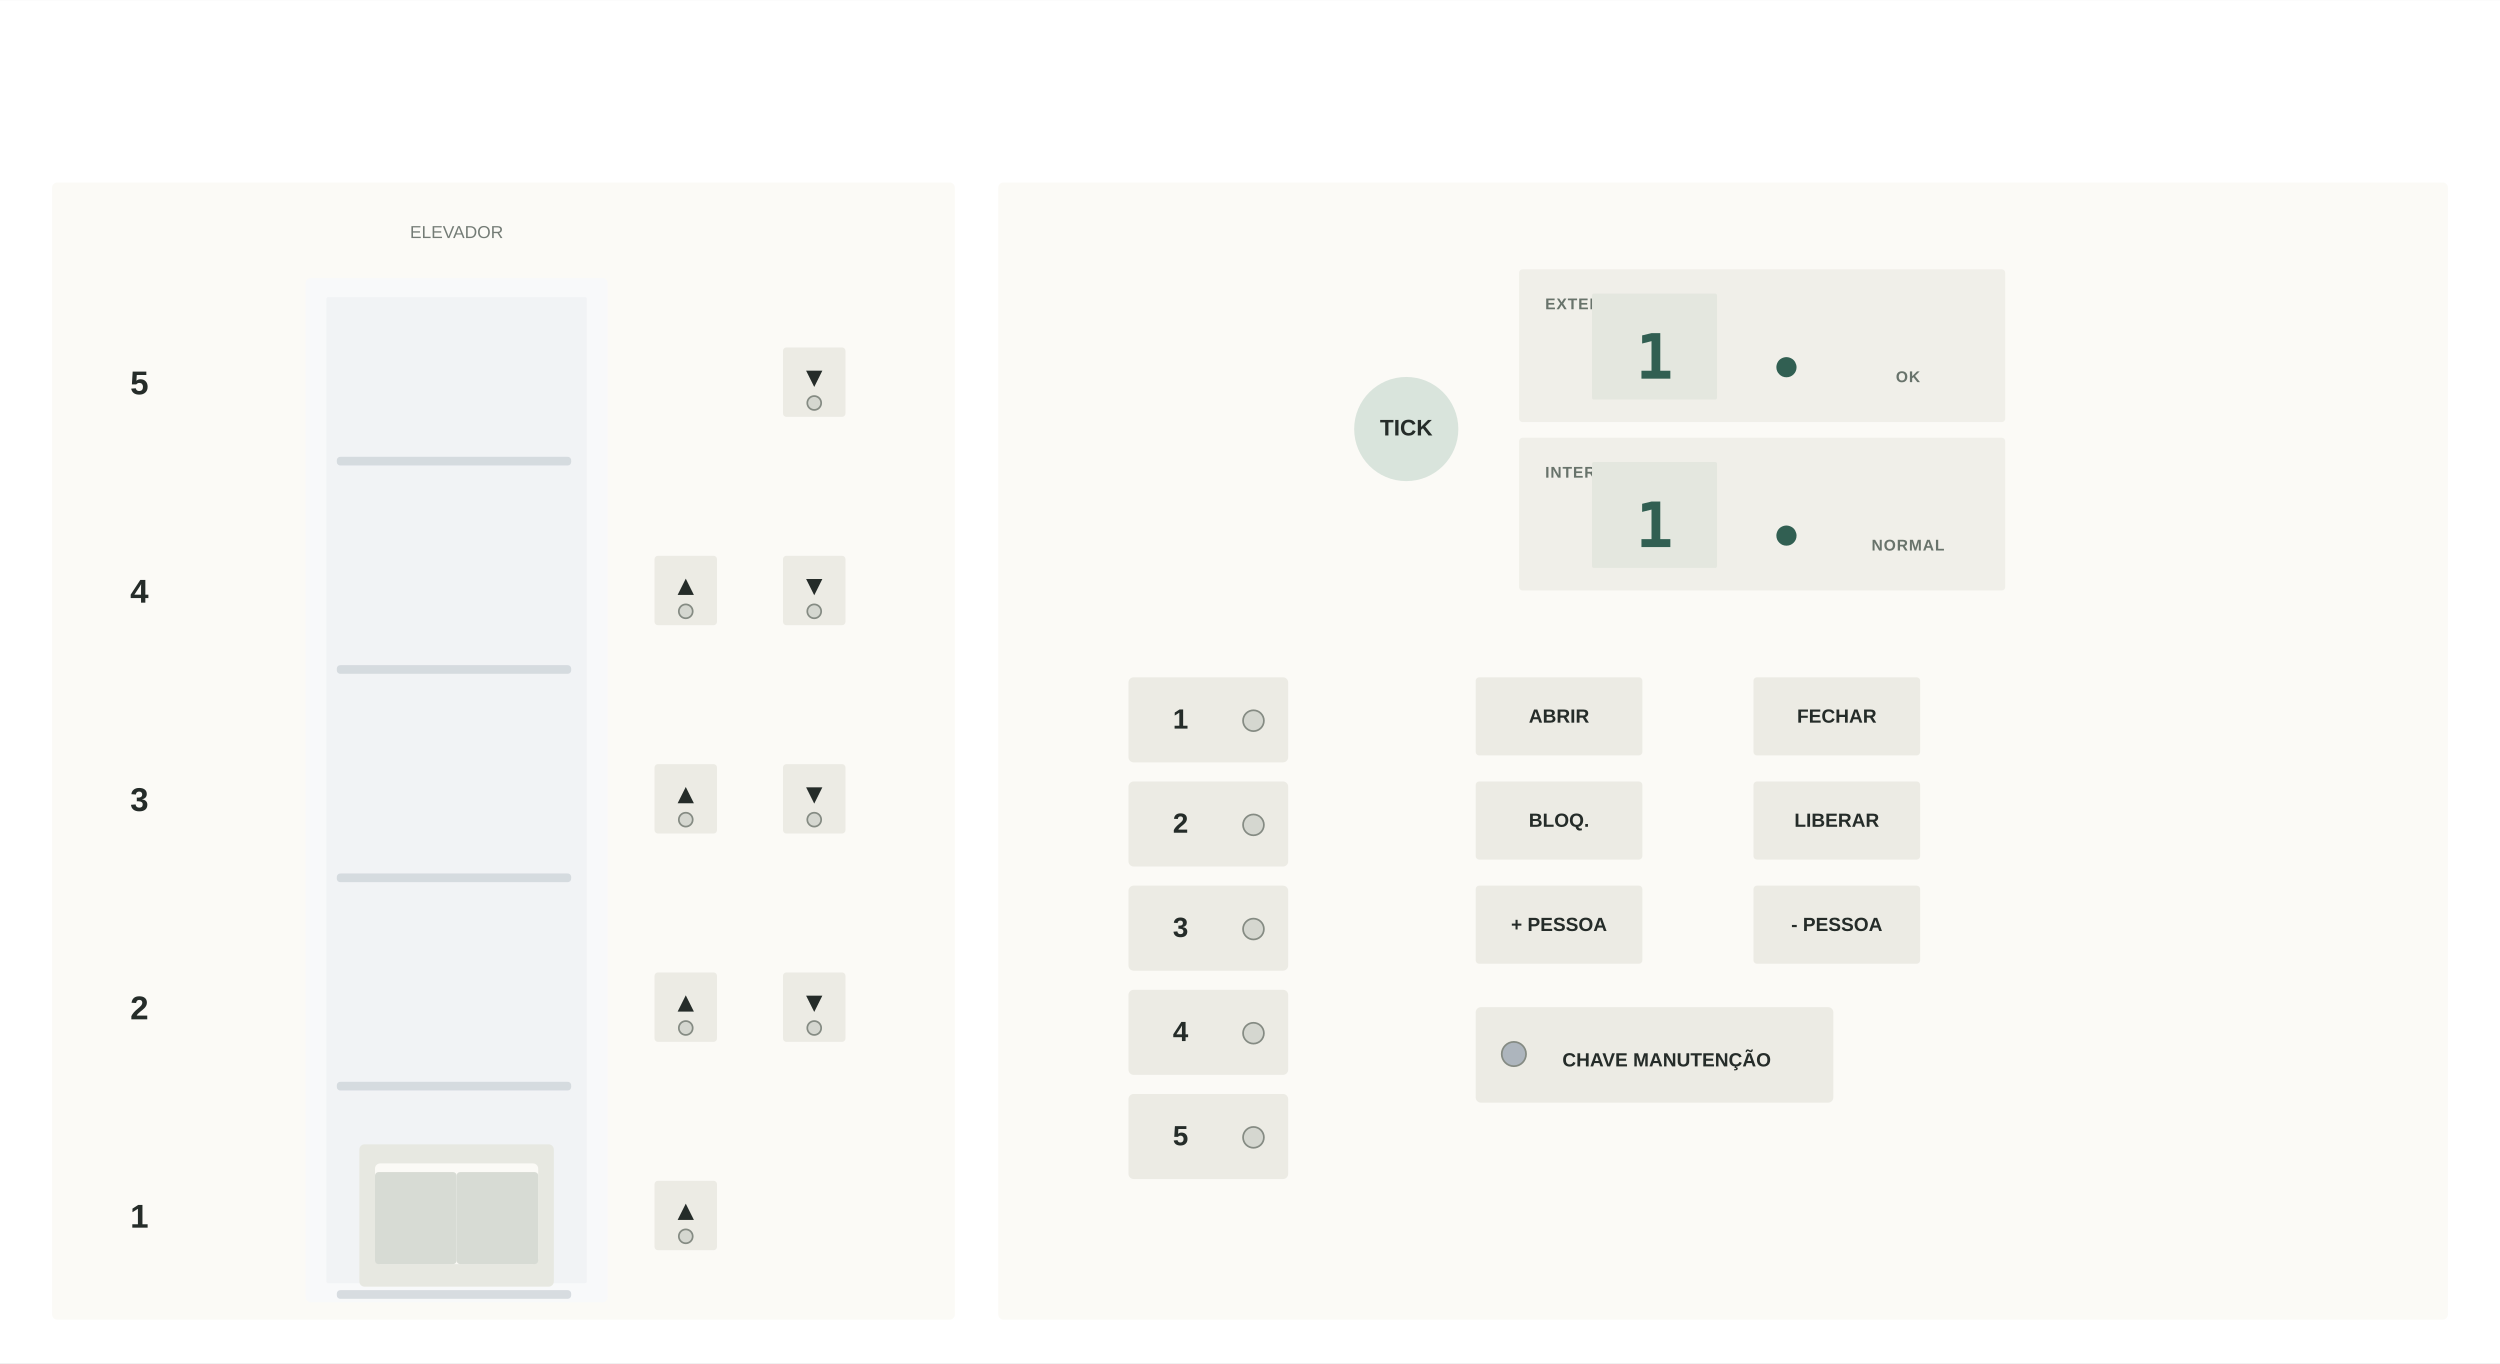
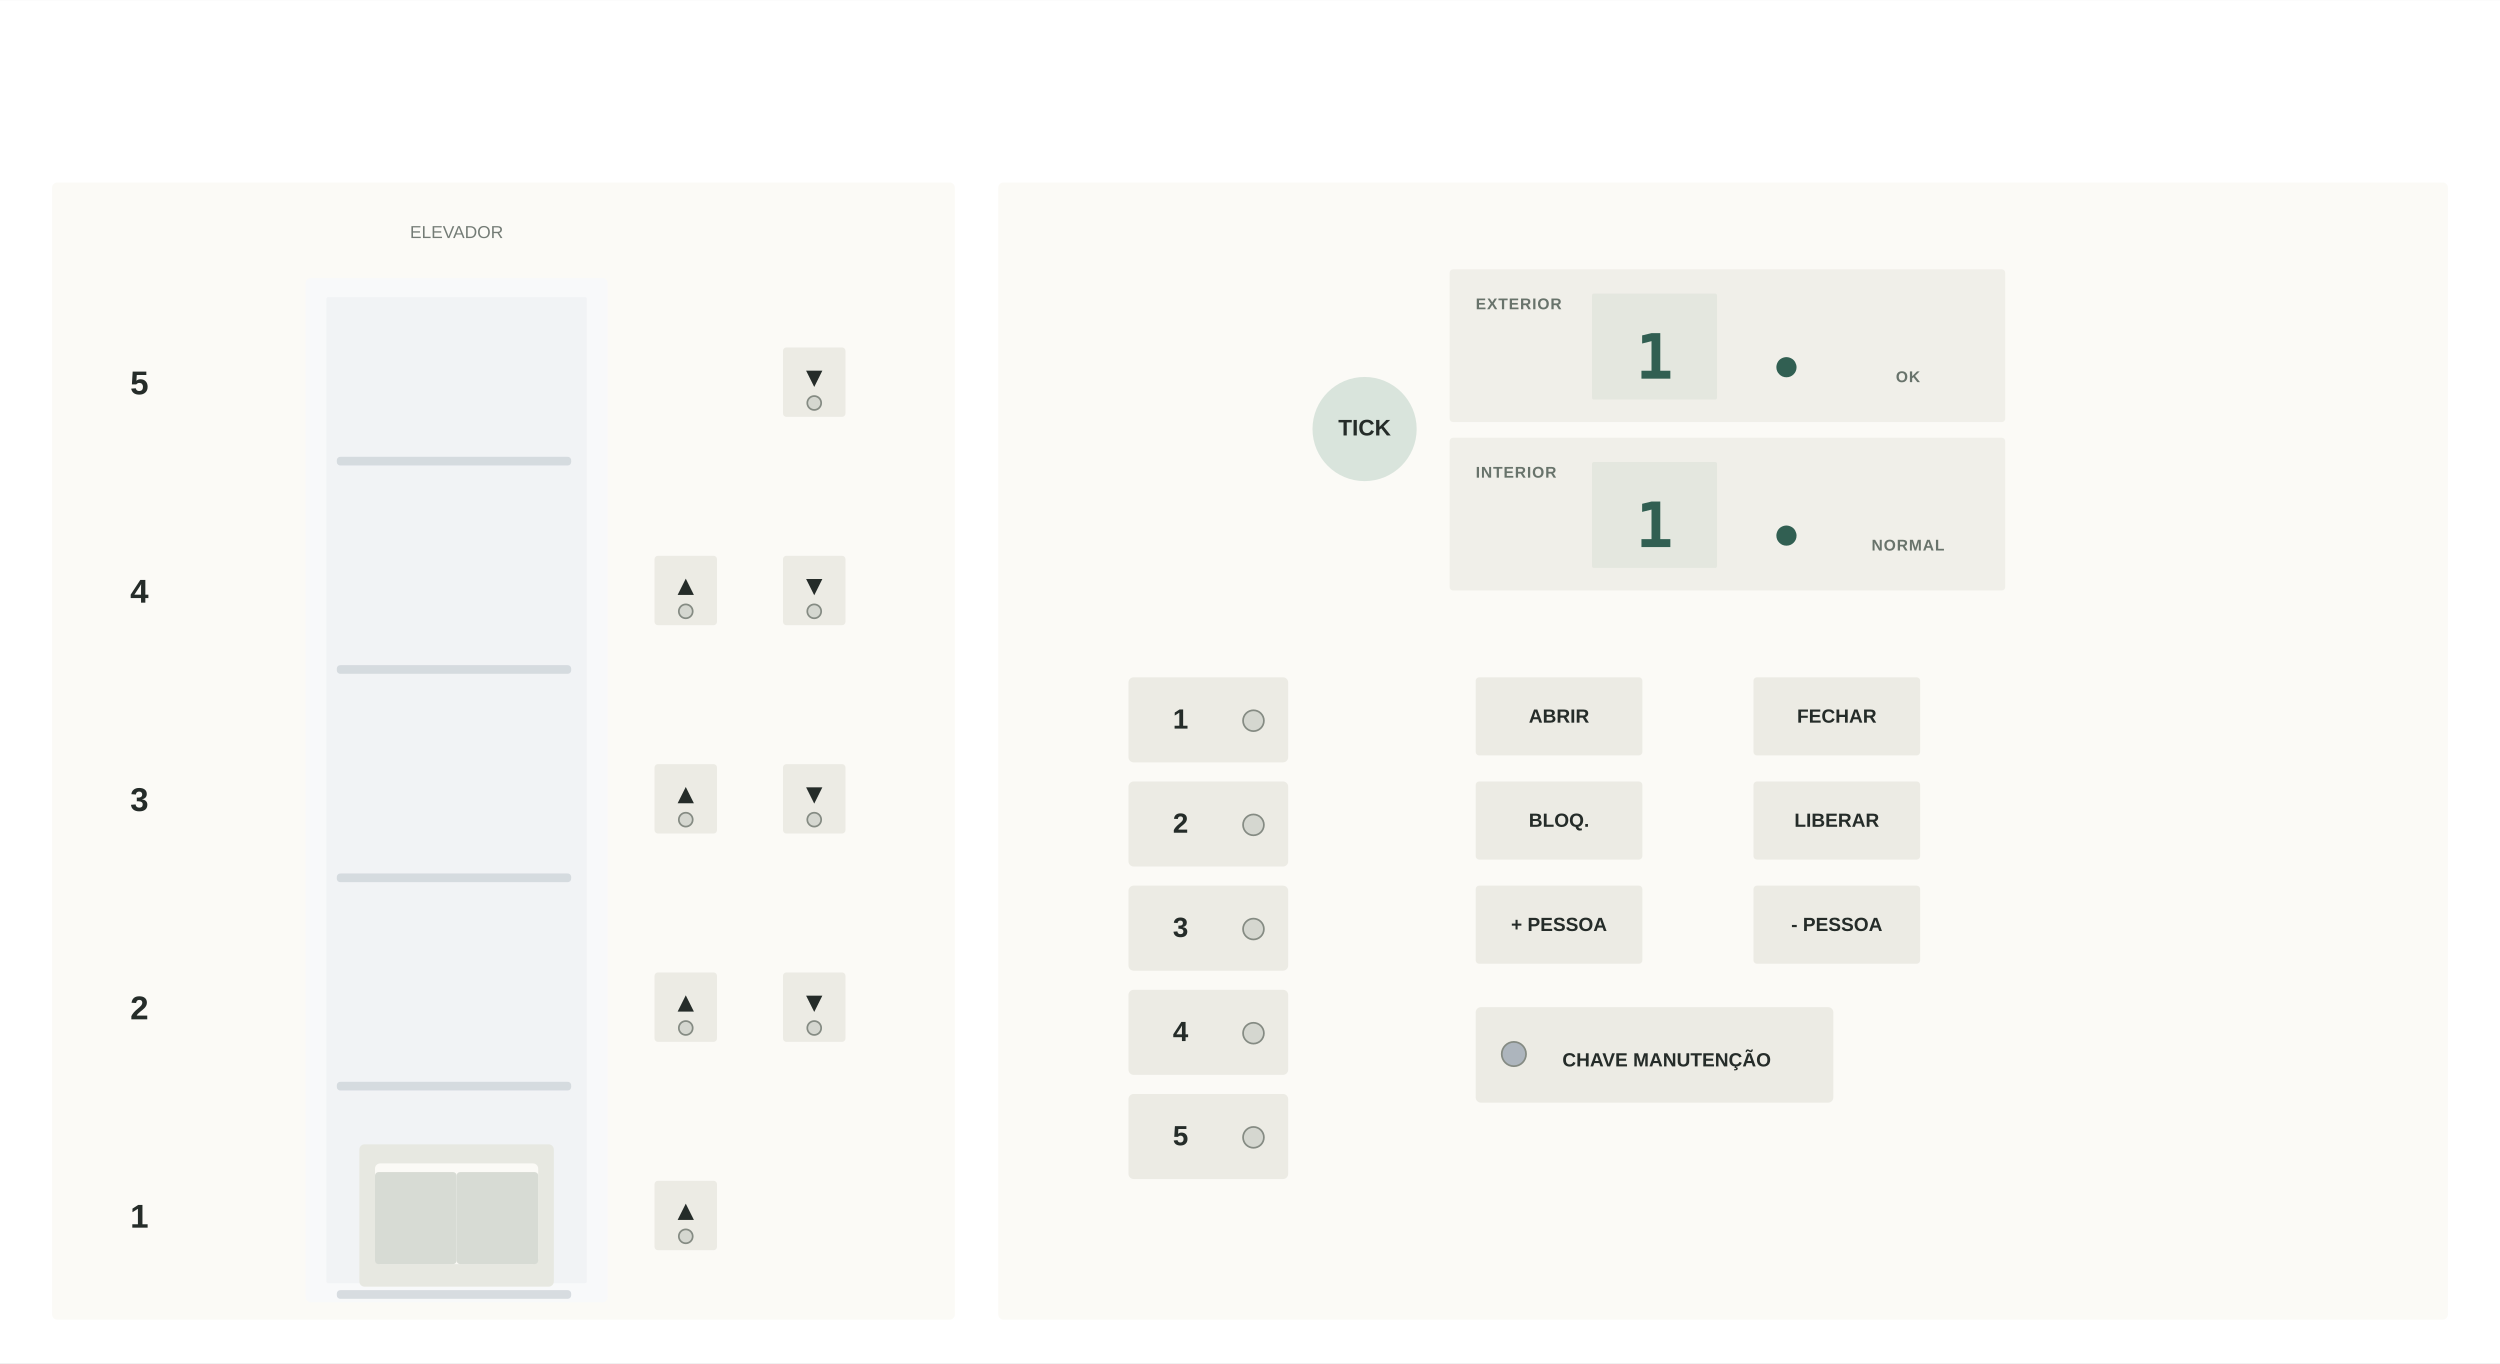
<svg xmlns="http://www.w3.org/2000/svg" width="1280" height="698" viewBox="0 0 1440 785" version="1.1">
  <defs>
    <style>
text {font-family: Arial, Helvetica, sans-serif; fill:#252c29;}
.title {fill:#252c29; font-size:24px; font-weight:700; letter-spacing:0;}
.section {fill:#252c29; font-size:14px; font-weight:700; letter-spacing:.3px;}
.small {fill:#737b75; font-size:10px; letter-spacing:0;}
.label {fill:#303a34; font-size:12px;}
.floor-number {fill:#252c29; font-size:19px; font-weight:700;}
.button-label {fill:#252c29; font-size:16px; font-weight:700; text-anchor:middle; dominant-baseline:middle; pointer-events:none;}
.control-label {fill:#252c29; font-size:11px; font-weight:700; text-anchor:middle; dominant-baseline:middle; pointer-events:none;}
.screen-digit {fill:#315f52; font-size:36px; font-family:Consolas, monospace; font-weight:700; text-anchor:middle;}
.screen-arrow {fill:#315f52; font-size:27px; font-weight:700; text-anchor:middle;}
.screen-caption {fill:#68736b; font-size:9px; font-weight:700; letter-spacing:.5px;}
.panel-box {fill:#fbfaf6;}
.btn {fill:#ecebe4;}
.btn-hover {}
.led-off { fill:#d5d7d0; stroke:#858b83; stroke-width:1; }
.led-on { fill:#477c62; stroke:#315f52; stroke-width:1; }
.led-blink { fill:#d5a542; stroke:#9a762d; stroke-width:1; animation:ledBlink .75s steps(2,start) infinite; }
.release-btn {fill:#f0e2df;}
.release-text {fill:#8d3e36; font-size:9px; font-weight:700; text-anchor:middle; dominant-baseline:middle; pointer-events:none;}
.tick-btn {fill:#d9e4dc;}
.tick-label { fill:#252c29; font-size:13px; font-weight:700; text-anchor:middle; dominant-baseline:middle; pointer-events:none; }
.service-btn {fill:#ecebe4;}
.blink-outline {animation:outlineBlink 1s steps(2,start) infinite;}
#maintenance_key_lamp { stroke:#858b83; }
#car_body {fill:#e7e8e1;}
#car_back {fill:#fbfaf6;}
#car_left_door, #car_right_door {fill:#d7dbd4;}
#car_state_tag rect {fill:#fbfaf6;}
#int_mode_maintenance, #ext_mode_maintenance, #state_closing, #state_maintenance {fill:#a47a2c;}
#int_mode_overweight, #ext_mode_broken, #load_warning {fill:#a44a40;}
#state_opening, #door_open_label {fill:#477c62;}
#state_work, #dir_up {fill:#315f52;}
#dir_down {fill:#a47a2c;}
#ext_arrow_up, #ext_arrow_down, #ext_arrow_stop, #int_arrow_up, #int_arrow_down, #int_arrow_stop {fill:#315f52;}
#car_body, #car_back, #car_left_door, #car_right_door {transition: y .38s ease, x .32s ease, width .32s ease;}
@keyframes ledBlink {0% { opacity:1;} 50% { opacity:.12; } 100% { opacity:1; } }
@keyframes outlineBlink { 0% { opacity:1; } 50% { opacity:.35; } 100% { opacity:1; } }
</style>
  </defs>
  <rect x="0" y="0" width="1440" height="785" fill="#ffffff" />
  <rect x="30" y="105" width="520" height="655" rx="3" class="panel-box" />
  <rect x="176" y="160" width="174" height="590" rx="3" fill="#f8f9fa" stroke-width="2" />
  <rect x="188" y="171" width="150" height="568" rx="1" fill="#f1f3f5" stroke-width="1" />
  <line x1="48" y1="269" x2="535" y2="269" stroke-width="2" />
  <text x="75" y="227" class="floor-number">5</text>
  <rect x="194" y="263" width="135" height="5" rx="2" fill="#ced4da" opacity=".8" />
  <line x1="48" y1="389" x2="535" y2="389" stroke-width="2" />
  <text x="75" y="347" class="floor-number">4</text>
  <rect x="194" y="383" width="135" height="5" rx="2" fill="#ced4da" opacity=".8" />
  <line x1="48" y1="509" x2="535" y2="509" stroke-width="2" />
  <text x="75" y="467" class="floor-number">3</text>
  <rect x="194" y="503" width="135" height="5" rx="2" fill="#ced4da" opacity=".8" />
  <line x1="48" y1="629" x2="535" y2="629" stroke-width="2" />
  <text x="75" y="587" class="floor-number">2</text>
  <rect x="194" y="623" width="135" height="5" rx="2" fill="#ced4da" opacity=".8" />
  <line x1="48" y1="749" x2="535" y2="749" stroke-width="2" />
  <text x="75" y="707" class="floor-number">1</text>
  <rect x="194" y="743" width="135" height="5" rx="2" fill="#ced4da" opacity=".8" />
  <line x1="202" y1="177" x2="202" y2="733" stroke-width="2" />
  <line x1="326" y1="177" x2="326" y2="733" stroke-width="2" />
  <g id="elevator_car">
    <rect id="car_body" x="207" y="659" width="112" height="82" rx="3" fill="#adb5bd" stroke-width="2.2" />
    <rect id="car_back" x="216" y="670" width="94" height="58" rx="3" fill="#f8f9fa" stroke-width="1" />
    <rect id="car_left_door" x="216" y="675" width="47" height="53" rx="2" fill="#d8dde2" stroke-width="1.3" />
    <rect id="car_right_door" x="263" y="675" width="47" height="53" rx="2" fill="#d8dde2" stroke-width="1.3" />
    <line x1="263" y1="678" x2="263" y2="725" stroke-width="2" />
    <text id="car_arrow_up" x="263" y="722" class="screen-arrow" visibility="hidden">▲</text>
    <text id="car_arrow_down" x="263" y="722" class="screen-arrow" visibility="hidden">▼</text>
  </g>
  <g id="car_state_tag">
    <rect x="207" y="118" width="112" height="28" rx="2" fill="#0f172a" />
    <text x="263" y="137" class="small" text-anchor="middle">ELEVADOR</text>
  </g>
  <g id="hall_up_1">
    <rect id="hall_up_rect_1" x="377" y="680" width="36" height="40" rx="2" class="btn" fill="#e9ecef" stroke-width="1.5" />
    <rect x="377" y="680" width="36" height="40" rx="2" id="hall_up_1_disabled_overlay" fill="#4b514c" opacity="0.32" stroke="none" pointer-events="none" visibility="hidden" />
    <text x="395" y="698" class="button-label" font-size="17">▲</text>
    <circle cx="395" cy="712" r="4" class="led-off" />
    <circle id="hall_up_led_1" cx="395" cy="712" r="4" class="led-on" visibility="hidden" />
    <circle id="hall_up_blink_1" cx="395" cy="712" r="4" class="led-blink" visibility="hidden" />
  </g>
  <g id="hall_up_release_1" visibility="hidden">
    <rect x="415" y="693" width="14" height="16" rx="3" class="release-btn" />
    <rect x="415" y="693" width="14" height="16" rx="3" id="hall_up_release_1_disabled_overlay" fill="#4b514c" opacity="0.32" stroke="none" pointer-events="none" visibility="hidden" />
    <text x="422" y="701" class="release-text">R</text>
  </g>
  <g id="hall_up_2">
    <rect id="hall_up_rect_2" x="377" y="560" width="36" height="40" rx="2" class="btn" fill="#e9ecef" stroke-width="1.5" />
    <rect x="377" y="560" width="36" height="40" rx="2" id="hall_up_2_disabled_overlay" fill="#4b514c" opacity="0.32" stroke="none" pointer-events="none" visibility="hidden" />
    <text x="395" y="578" class="button-label" font-size="17">▲</text>
    <circle cx="395" cy="592" r="4" class="led-off" />
    <circle id="hall_up_led_2" cx="395" cy="592" r="4" class="led-on" visibility="hidden" />
    <circle id="hall_up_blink_2" cx="395" cy="592" r="4" class="led-blink" visibility="hidden" />
  </g>
  <g id="hall_up_release_2" visibility="hidden">
    <rect x="415" y="573" width="14" height="16" rx="3" class="release-btn" />
    <rect x="415" y="573" width="14" height="16" rx="3" id="hall_up_release_2_disabled_overlay" fill="#4b514c" opacity="0.32" stroke="none" pointer-events="none" visibility="hidden" />
    <text x="422" y="581" class="release-text">R</text>
  </g>
  <g id="hall_up_3">
    <rect id="hall_up_rect_3" x="377" y="440" width="36" height="40" rx="2" class="btn" fill="#e9ecef" stroke-width="1.5" />
    <rect x="377" y="440" width="36" height="40" rx="2" id="hall_up_3_disabled_overlay" fill="#4b514c" opacity="0.32" stroke="none" pointer-events="none" visibility="hidden" />
    <text x="395" y="458" class="button-label" font-size="17">▲</text>
    <circle cx="395" cy="472" r="4" class="led-off" />
    <circle id="hall_up_led_3" cx="395" cy="472" r="4" class="led-on" visibility="hidden" />
    <circle id="hall_up_blink_3" cx="395" cy="472" r="4" class="led-blink" visibility="hidden" />
  </g>
  <g id="hall_up_release_3" visibility="hidden">
    <rect x="415" y="453" width="14" height="16" rx="3" class="release-btn" />
    <rect x="415" y="453" width="14" height="16" rx="3" id="hall_up_release_3_disabled_overlay" fill="#4b514c" opacity="0.32" stroke="none" pointer-events="none" visibility="hidden" />
    <text x="422" y="461" class="release-text">R</text>
  </g>
  <g id="hall_up_4">
    <rect id="hall_up_rect_4" x="377" y="320" width="36" height="40" rx="2" class="btn" fill="#e9ecef" stroke-width="1.5" />
    <rect x="377" y="320" width="36" height="40" rx="2" id="hall_up_4_disabled_overlay" fill="#4b514c" opacity="0.32" stroke="none" pointer-events="none" visibility="hidden" />
    <text x="395" y="338" class="button-label" font-size="17">▲</text>
    <circle cx="395" cy="352" r="4" class="led-off" />
    <circle id="hall_up_led_4" cx="395" cy="352" r="4" class="led-on" visibility="hidden" />
    <circle id="hall_up_blink_4" cx="395" cy="352" r="4" class="led-blink" visibility="hidden" />
  </g>
  <g id="hall_up_release_4" visibility="hidden">
    <rect x="415" y="333" width="14" height="16" rx="3" class="release-btn" />
    <rect x="415" y="333" width="14" height="16" rx="3" id="hall_up_release_4_disabled_overlay" fill="#4b514c" opacity="0.32" stroke="none" pointer-events="none" visibility="hidden" />
    <text x="422" y="341" class="release-text">R</text>
  </g>
  <g id="hall_down_2">
    <rect id="hall_down_rect_2" x="451" y="560" width="36" height="40" rx="2" class="btn" fill="#e9ecef" stroke-width="1.5" />
    <rect x="451" y="560" width="36" height="40" rx="2" id="hall_down_2_disabled_overlay" fill="#4b514c" opacity="0.32" stroke="none" pointer-events="none" visibility="hidden" />
    <text x="469" y="578" class="button-label" font-size="17">▼</text>
    <circle cx="469" cy="592" r="4" class="led-off" />
    <circle id="hall_down_led_2" cx="469" cy="592" r="4" class="led-on" visibility="hidden" />
    <circle id="hall_down_blink_2" cx="469" cy="592" r="4" class="led-blink" visibility="hidden" />
  </g>
  <g id="hall_down_release_2" visibility="hidden">
    <rect x="489" y="573" width="14" height="16" rx="3" class="release-btn" />
    <rect x="489" y="573" width="14" height="16" rx="3" id="hall_down_release_2_disabled_overlay" fill="#4b514c" opacity="0.32" stroke="none" pointer-events="none" visibility="hidden" />
    <text x="496" y="581" class="release-text">R</text>
  </g>
  <g id="hall_down_3">
    <rect id="hall_down_rect_3" x="451" y="440" width="36" height="40" rx="2" class="btn" fill="#e9ecef" stroke-width="1.5" />
    <rect x="451" y="440" width="36" height="40" rx="2" id="hall_down_3_disabled_overlay" fill="#4b514c" opacity="0.32" stroke="none" pointer-events="none" visibility="hidden" />
    <text x="469" y="458" class="button-label" font-size="17">▼</text>
    <circle cx="469" cy="472" r="4" class="led-off" />
    <circle id="hall_down_led_3" cx="469" cy="472" r="4" class="led-on" visibility="hidden" />
    <circle id="hall_down_blink_3" cx="469" cy="472" r="4" class="led-blink" visibility="hidden" />
  </g>
  <g id="hall_down_release_3" visibility="hidden">
    <rect x="489" y="453" width="14" height="16" rx="3" class="release-btn" />
    <rect x="489" y="453" width="14" height="16" rx="3" id="hall_down_release_3_disabled_overlay" fill="#4b514c" opacity="0.32" stroke="none" pointer-events="none" visibility="hidden" />
    <text x="496" y="461" class="release-text">R</text>
  </g>
  <g id="hall_down_4">
    <rect id="hall_down_rect_4" x="451" y="320" width="36" height="40" rx="2" class="btn" fill="#e9ecef" stroke-width="1.5" />
    <rect x="451" y="320" width="36" height="40" rx="2" id="hall_down_4_disabled_overlay" fill="#4b514c" opacity="0.32" stroke="none" pointer-events="none" visibility="hidden" />
    <text x="469" y="338" class="button-label" font-size="17">▼</text>
    <circle cx="469" cy="352" r="4" class="led-off" />
    <circle id="hall_down_led_4" cx="469" cy="352" r="4" class="led-on" visibility="hidden" />
    <circle id="hall_down_blink_4" cx="469" cy="352" r="4" class="led-blink" visibility="hidden" />
  </g>
  <g id="hall_down_release_4" visibility="hidden">
    <rect x="489" y="333" width="14" height="16" rx="3" class="release-btn" />
    <rect x="489" y="333" width="14" height="16" rx="3" id="hall_down_release_4_disabled_overlay" fill="#4b514c" opacity="0.32" stroke="none" pointer-events="none" visibility="hidden" />
    <text x="496" y="341" class="release-text">R</text>
  </g>
  <g id="hall_down_5">
    <rect id="hall_down_rect_5" x="451" y="200" width="36" height="40" rx="2" class="btn" fill="#e9ecef" stroke-width="1.5" />
    <rect x="451" y="200" width="36" height="40" rx="2" id="hall_down_5_disabled_overlay" fill="#4b514c" opacity="0.32" stroke="none" pointer-events="none" visibility="hidden" />
    <text x="469" y="218" class="button-label" font-size="17">▼</text>
    <circle cx="469" cy="232" r="4" class="led-off" />
    <circle id="hall_down_led_5" cx="469" cy="232" r="4" class="led-on" visibility="hidden" />
    <circle id="hall_down_blink_5" cx="469" cy="232" r="4" class="led-blink" visibility="hidden" />
  </g>
  <g id="hall_down_release_5" visibility="hidden">
    <rect x="489" y="213" width="14" height="16" rx="3" class="release-btn" />
    <rect x="489" y="213" width="14" height="16" rx="3" id="hall_down_release_5_disabled_overlay" fill="#4b514c" opacity="0.32" stroke="none" pointer-events="none" visibility="hidden" />
    <text x="496" y="221" class="release-text">R</text>
  </g>
  <rect x="575" y="105" width="835" height="655" rx="3" class="panel-box" />
-   <rect x="600" y="155" width="280" height="88" rx="2" fill="#f0efe9" stroke-width="1" transform="translate(275 0)" />
-   <text x="615" y="178" class="screen-caption" transform="translate(275 0)">EXTERIOR</text>
+   <rect x="560" y="155" width="320" height="88" rx="2" fill="#f0efe9" stroke-width="1" transform="translate(275 0)" />
+   <text x="575" y="178" class="screen-caption" transform="translate(275 0)">EXTERIOR</text>
  <rect x="642" y="169" width="72" height="61" rx="1" fill="#e4e7df" stroke-width="1" transform="translate(275 0)" />
  <text id="ext_digit_1" x="678" y="218" class="screen-digit" visibility="visible" transform="translate(275 0)">1</text>
  <text id="ext_digit_2" x="678" y="218" class="screen-digit" visibility="hidden" transform="translate(275 0)">2</text>
  <text id="ext_digit_3" x="678" y="218" class="screen-digit" visibility="hidden" transform="translate(275 0)">3</text>
  <text id="ext_digit_4" x="678" y="218" class="screen-digit" visibility="hidden" transform="translate(275 0)">4</text>
  <text id="ext_digit_5" x="678" y="218" class="screen-digit" visibility="hidden" transform="translate(275 0)">5</text>
  <text id="ext_arrow_up" x="754" y="219" class="screen-arrow" visibility="hidden" transform="translate(275 0)">▲</text>
  <text id="ext_arrow_down" x="754" y="219" class="screen-arrow" visibility="hidden" transform="translate(275 0)">▼</text>
  <text id="ext_arrow_stop" x="754" y="219" class="screen-arrow" visibility="visible" transform="translate(275 0)">●</text>
  <text id="ext_mode_normal" x="824" y="220" class="screen-caption" text-anchor="middle" visibility="visible" transform="translate(275 0)">OK</text>
  <text id="ext_mode_maintenance" x="824" y="220" class="screen-caption" text-anchor="middle" fill="#fbbf24" visibility="hidden" transform="translate(275 0)">MANUT.</text>
  <text id="ext_mode_broken" x="824" y="220" class="screen-caption" text-anchor="middle" fill="#f87171" visibility="hidden" transform="translate(275 0)">FALHA</text>
  <g id="ext_broken_icon" visibility="hidden" transform="translate(275 0)">
    <path d="M850 169 L862 191 H838 Z" fill="#a44a40" />
    <text x="850" y="187" fill="#fbfaf6" font-size="13" font-weight="700" text-anchor="middle">!</text>
  </g>
  <g id="ext_maintenance_icon" visibility="hidden" transform="translate(275 0)">
    <circle cx="850" cy="180" r="11" fill="#d5a542" />
    <text x="850" y="184" fill="#252c29" font-size="10" font-weight="700" text-anchor="middle">M</text>
  </g>
-   <rect x="600" y="252" width="280" height="88" rx="2" fill="#f0efe9" stroke-width="1" transform="translate(275 0)" />
-   <text x="615" y="275" class="screen-caption" transform="translate(275 0)">INTERIOR</text>
+   <rect x="560" y="252" width="320" height="88" rx="2" fill="#f0efe9" stroke-width="1" transform="translate(275 0)" />
+   <text x="575" y="275" class="screen-caption" transform="translate(275 0)">INTERIOR</text>
  <rect x="642" y="266" width="72" height="61" rx="1" fill="#e4e7df" stroke-width="1" transform="translate(275 0)" />
  <text id="int_digit_1" x="678" y="315" class="screen-digit" visibility="visible" transform="translate(275 0)">1</text>
  <text id="int_digit_2" x="678" y="315" class="screen-digit" visibility="hidden" transform="translate(275 0)">2</text>
  <text id="int_digit_3" x="678" y="315" class="screen-digit" visibility="hidden" transform="translate(275 0)">3</text>
  <text id="int_digit_4" x="678" y="315" class="screen-digit" visibility="hidden" transform="translate(275 0)">4</text>
  <text id="int_digit_5" x="678" y="315" class="screen-digit" visibility="hidden" transform="translate(275 0)">5</text>
  <text id="int_arrow_up" x="754" y="316" class="screen-arrow" visibility="hidden" transform="translate(275 0)">▲</text>
  <text id="int_arrow_down" x="754" y="316" class="screen-arrow" visibility="hidden" transform="translate(275 0)">▼</text>
  <text id="int_arrow_stop" x="754" y="316" class="screen-arrow" visibility="visible" transform="translate(275 0)">●</text>
  <text id="int_mode_normal" x="824" y="317" class="screen-caption" text-anchor="middle" visibility="visible" transform="translate(275 0)">NORMAL</text>
  <text id="int_mode_maintenance" x="824" y="317" class="screen-caption" text-anchor="middle" fill="#fbbf24" visibility="hidden" transform="translate(275 0)">MANUT.</text>
  <text id="int_mode_overweight" x="824" y="317" class="screen-caption" text-anchor="middle" fill="#f87171" visibility="hidden" transform="translate(275 0)">SOBREP.</text>
  <g id="int_weight_icon" visibility="hidden" transform="translate(275 0)">
    <line x1="850" y1="270" x2="850" y2="291" stroke-width="2" />
    <line x1="839" y1="275" x2="861" y2="275" stroke-width="2" />
    <path d="M840 275 L835 285 H845 Z M860 275 L855 285 H865 Z" fill="#a44a40" />
    <circle cx="850" cy="270" r="3" fill="#a44a40" />
  </g>
  <g id="int_maintenance_icon" visibility="hidden" transform="translate(275 0)">
    <circle cx="850" cy="287" r="10" fill="#d5a542" />
    <text x="850" y="291" fill="#252c29" font-size="10" font-weight="700" text-anchor="middle">M</text>
  </g>
  <rect x="600" y="360" width="785" height="370" rx="2" fill="#fbfaf6" stroke-width="1" />
  <g id="int_button_1" transform="translate(-330 180)">
    <rect id="int_button_rect_1" x="980" y="210.0" width="92" height="49" rx="3" class="btn" fill="#e9ecef" stroke-width="1.5" />
    <rect x="980" y="210.0" width="92" height="49" rx="3" id="int_button_1_disabled_overlay" fill="#4b514c" opacity="0.32" stroke="none" pointer-events="none" visibility="hidden" />
    <text x="1010" y="235.0" class="button-label">1</text>
    <circle cx="1052" cy="235.0" r="6" class="led-off" />
    <circle id="int_led_1" cx="1052" cy="235.0" r="6" class="led-on" visibility="hidden" />
    <circle id="int_blink_1" cx="1052" cy="235.0" r="6" class="led-blink" visibility="hidden" />
  </g>
  <g id="int_release_1" visibility="hidden" transform="translate(-330 180)">
    <rect x="1078" y="225.0" width="18" height="20" rx="4" class="release-btn" />
    <rect x="1078" y="225.0" width="18" height="20" rx="4" id="int_release_1_disabled_overlay" fill="#4b514c" opacity="0.32" stroke="none" pointer-events="none" visibility="hidden" />
    <text x="1087" y="235.0" class="release-text">R</text>
  </g>
  <g id="int_button_2" transform="translate(-330 178)">
    <rect id="int_button_rect_2" x="980" y="272.0" width="92" height="49" rx="3" class="btn" fill="#e9ecef" stroke-width="1.5" />
    <rect x="980" y="272.0" width="92" height="49" rx="3" id="int_button_2_disabled_overlay" fill="#4b514c" opacity="0.32" stroke="none" pointer-events="none" visibility="hidden" />
    <text x="1010" y="297.0" class="button-label">2</text>
    <circle cx="1052" cy="297.0" r="6" class="led-off" />
    <circle id="int_led_2" cx="1052" cy="297.0" r="6" class="led-on" visibility="hidden" />
    <circle id="int_blink_2" cx="1052" cy="297.0" r="6" class="led-blink" visibility="hidden" />
  </g>
  <g id="int_release_2" visibility="hidden" transform="translate(-330 178)">
    <rect x="1078" y="287.0" width="18" height="20" rx="4" class="release-btn" />
    <rect x="1078" y="287.0" width="18" height="20" rx="4" id="int_release_2_disabled_overlay" fill="#4b514c" opacity="0.32" stroke="none" pointer-events="none" visibility="hidden" />
    <text x="1087" y="297.0" class="release-text">R</text>
  </g>
  <g id="int_button_3" transform="translate(-330 176)">
    <rect id="int_button_rect_3" x="980" y="334.0" width="92" height="49" rx="3" class="btn" fill="#e9ecef" stroke-width="1.5" />
    <rect x="980" y="334.0" width="92" height="49" rx="3" id="int_button_3_disabled_overlay" fill="#4b514c" opacity="0.32" stroke="none" pointer-events="none" visibility="hidden" />
    <text x="1010" y="359.0" class="button-label">3</text>
    <circle cx="1052" cy="359.0" r="6" class="led-off" />
    <circle id="int_led_3" cx="1052" cy="359.0" r="6" class="led-on" visibility="hidden" />
    <circle id="int_blink_3" cx="1052" cy="359.0" r="6" class="led-blink" visibility="hidden" />
  </g>
  <g id="int_release_3" visibility="hidden" transform="translate(-330 176)">
    <rect x="1078" y="349.0" width="18" height="20" rx="4" class="release-btn" />
    <rect x="1078" y="349.0" width="18" height="20" rx="4" id="int_release_3_disabled_overlay" fill="#4b514c" opacity="0.32" stroke="none" pointer-events="none" visibility="hidden" />
    <text x="1087" y="359.0" class="release-text">R</text>
  </g>
  <g id="int_button_4" transform="translate(-330 174)">
    <rect id="int_button_rect_4" x="980" y="396.0" width="92" height="49" rx="3" class="btn" fill="#e9ecef" stroke-width="1.5" />
    <rect x="980" y="396.0" width="92" height="49" rx="3" id="int_button_4_disabled_overlay" fill="#4b514c" opacity="0.32" stroke="none" pointer-events="none" visibility="hidden" />
    <text x="1010" y="421.0" class="button-label">4</text>
    <circle cx="1052" cy="421.0" r="6" class="led-off" />
    <circle id="int_led_4" cx="1052" cy="421.0" r="6" class="led-on" visibility="hidden" />
    <circle id="int_blink_4" cx="1052" cy="421.0" r="6" class="led-blink" visibility="hidden" />
  </g>
  <g id="int_release_4" visibility="hidden" transform="translate(-330 174)">
    <rect x="1078" y="411.0" width="18" height="20" rx="4" class="release-btn" />
    <rect x="1078" y="411.0" width="18" height="20" rx="4" id="int_release_4_disabled_overlay" fill="#4b514c" opacity="0.32" stroke="none" pointer-events="none" visibility="hidden" />
    <text x="1087" y="421.0" class="release-text">R</text>
  </g>
  <g id="int_button_5" transform="translate(-330 172)">
    <rect id="int_button_rect_5" x="980" y="458.0" width="92" height="49" rx="3" class="btn" fill="#e9ecef" stroke-width="1.5" />
    <rect x="980" y="458.0" width="92" height="49" rx="3" id="int_button_5_disabled_overlay" fill="#4b514c" opacity="0.32" stroke="none" pointer-events="none" visibility="hidden" />
    <text x="1010" y="483.0" class="button-label">5</text>
    <circle cx="1052" cy="483.0" r="6" class="led-off" />
    <circle id="int_led_5" cx="1052" cy="483.0" r="6" class="led-on" visibility="hidden" />
    <circle id="int_blink_5" cx="1052" cy="483.0" r="6" class="led-blink" visibility="hidden" />
  </g>
  <g id="int_release_5" visibility="hidden" transform="translate(-330 172)">
    <rect x="1078" y="473.0" width="18" height="20" rx="4" class="release-btn" />
    <rect x="1078" y="473.0" width="18" height="20" rx="4" id="int_release_5_disabled_overlay" fill="#4b514c" opacity="0.32" stroke="none" pointer-events="none" visibility="hidden" />
    <text x="1087" y="483.0" class="release-text">R</text>
  </g>
  <g id="service_open" transform="translate(-320 180)">
    <rect id="service_open_rect" x="1170" y="210.0" width="96" height="45" rx="2" class="service-btn" fill="#e9ecef" stroke-width="1.3" />
    <rect x="1170" y="210.0" width="96" height="45" rx="2" id="service_open_disabled_overlay" fill="#4b514c" opacity="0.32" stroke="none" pointer-events="none" visibility="hidden" />
    <text x="1218" y="233.0" class="control-label">ABRIR</text>
  </g>
  <g id="service_close" transform="translate(-270 180)">
    <rect id="service_close_rect" x="1280" y="210.0" width="96" height="45" rx="2" class="service-btn" fill="#e9ecef" stroke-width="1.3" />
    <rect x="1280" y="210.0" width="96" height="45" rx="2" id="service_close_disabled_overlay" fill="#4b514c" opacity="0.32" stroke="none" pointer-events="none" visibility="hidden" />
    <rect x="1280" y="210.0" width="96" height="45" rx="2" id="service_close_guard_overlay" fill="#9b5148" opacity="0.30" stroke="none" pointer-events="none" visibility="hidden" />
    <text x="1328" y="233.0" class="control-label">FECHAR</text>
  </g>
  <g id="service_block" transform="translate(-320 180)">
    <rect id="service_block_rect" x="1170" y="270.0" width="96" height="45" rx="2" class="service-btn" fill="#e9ecef" stroke-width="1.3" />
    <rect x="1170" y="270.0" width="96" height="45" rx="2" id="service_block_disabled_overlay" fill="#4b514c" opacity="0.32" stroke="none" pointer-events="none" visibility="hidden" />
    <text x="1218" y="293.0" class="control-label">BLOQ.</text>
  </g>
  <g id="service_unblock" transform="translate(-270 180)">
    <rect id="service_unblock_rect" x="1280" y="270.0" width="96" height="45" rx="2" class="service-btn" fill="#e9ecef" stroke-width="1.3" />
    <rect x="1280" y="270.0" width="96" height="45" rx="2" id="service_unblock_disabled_overlay" fill="#4b514c" opacity="0.32" stroke="none" pointer-events="none" visibility="hidden" />
    <text x="1328" y="293.0" class="control-label">LIBERAR</text>
  </g>
  <g id="service_add" transform="translate(-320 180)">
    <rect id="service_add_rect" x="1170" y="330.0" width="96" height="45" rx="2" class="service-btn" fill="#e9ecef" stroke-width="1.3" />
    <rect x="1170" y="330.0" width="96" height="45" rx="2" id="service_add_disabled_overlay" fill="#4b514c" opacity="0.32" stroke="none" pointer-events="none" visibility="hidden" />
    <text x="1218" y="353.0" class="control-label">+ PESSOA</text>
  </g>
  <g id="service_remove" transform="translate(-270 180)">
    <rect id="service_remove_rect" x="1280" y="330.0" width="96" height="45" rx="2" class="service-btn" fill="#e9ecef" stroke-width="1.3" />
    <rect x="1280" y="330.0" width="96" height="45" rx="2" id="service_remove_disabled_overlay" fill="#4b514c" opacity="0.32" stroke="none" pointer-events="none" visibility="hidden" />
    <text x="1328" y="353.0" class="control-label">- PESSOA</text>
  </g>
  <g id="maintenance_key" transform="translate(-320 182)">
    <rect id="maintenance_key_rect" x="1170" y="398.0" width="206" height="55" rx="3" class="service-btn" stroke-width="1.3" fill="#e9ecef" />
    <rect x="1170" y="398.0" width="206" height="55" rx="3" id="maintenance_key_disabled_overlay" fill="#4b514c" opacity="0.32" stroke="none" pointer-events="none" visibility="hidden" />
    <circle id="maintenance_key_lamp" cx="1192" cy="425.0" r="7" fill="#adb5bd" />
    <text x="1280" y="429.0" class="control-label">CHAVE MANUTENÇÃO</text>
  </g>
  <g id="tick_main" visibility="visible">
-     <circle cx="810" cy="247" r="30" id="tick_main_rect" class="tick-btn" />
-     <text x="810" y="247" class="tick-label">TICK</text>
+     <circle cx="786" cy="247" r="30" id="tick_main_rect" class="tick-btn" />
+     <text x="786" y="247" class="tick-label">TICK</text>
  </g>
  <g id="tick_visors" visibility="hidden">
-     <circle cx="810" cy="247" r="30" id="tick_visors_rect" class="tick-btn" />
-     <text x="810" y="247" class="tick-label">TICK</text>
+     <circle cx="786" cy="247" r="30" id="tick_visors_rect" class="tick-btn" />
+     <text x="786" y="247" class="tick-label">TICK</text>
  </g>
  <g id="tick_buttons" visibility="hidden">
-     <circle cx="810" cy="247" r="30" id="tick_buttons_rect" class="tick-btn" />
-     <text x="810" y="247" class="tick-label">TICK</text>
+     <circle cx="786" cy="247" r="30" id="tick_buttons_rect" class="tick-btn" />
+     <text x="786" y="247" class="tick-label">TICK</text>
  </g>
</svg>
